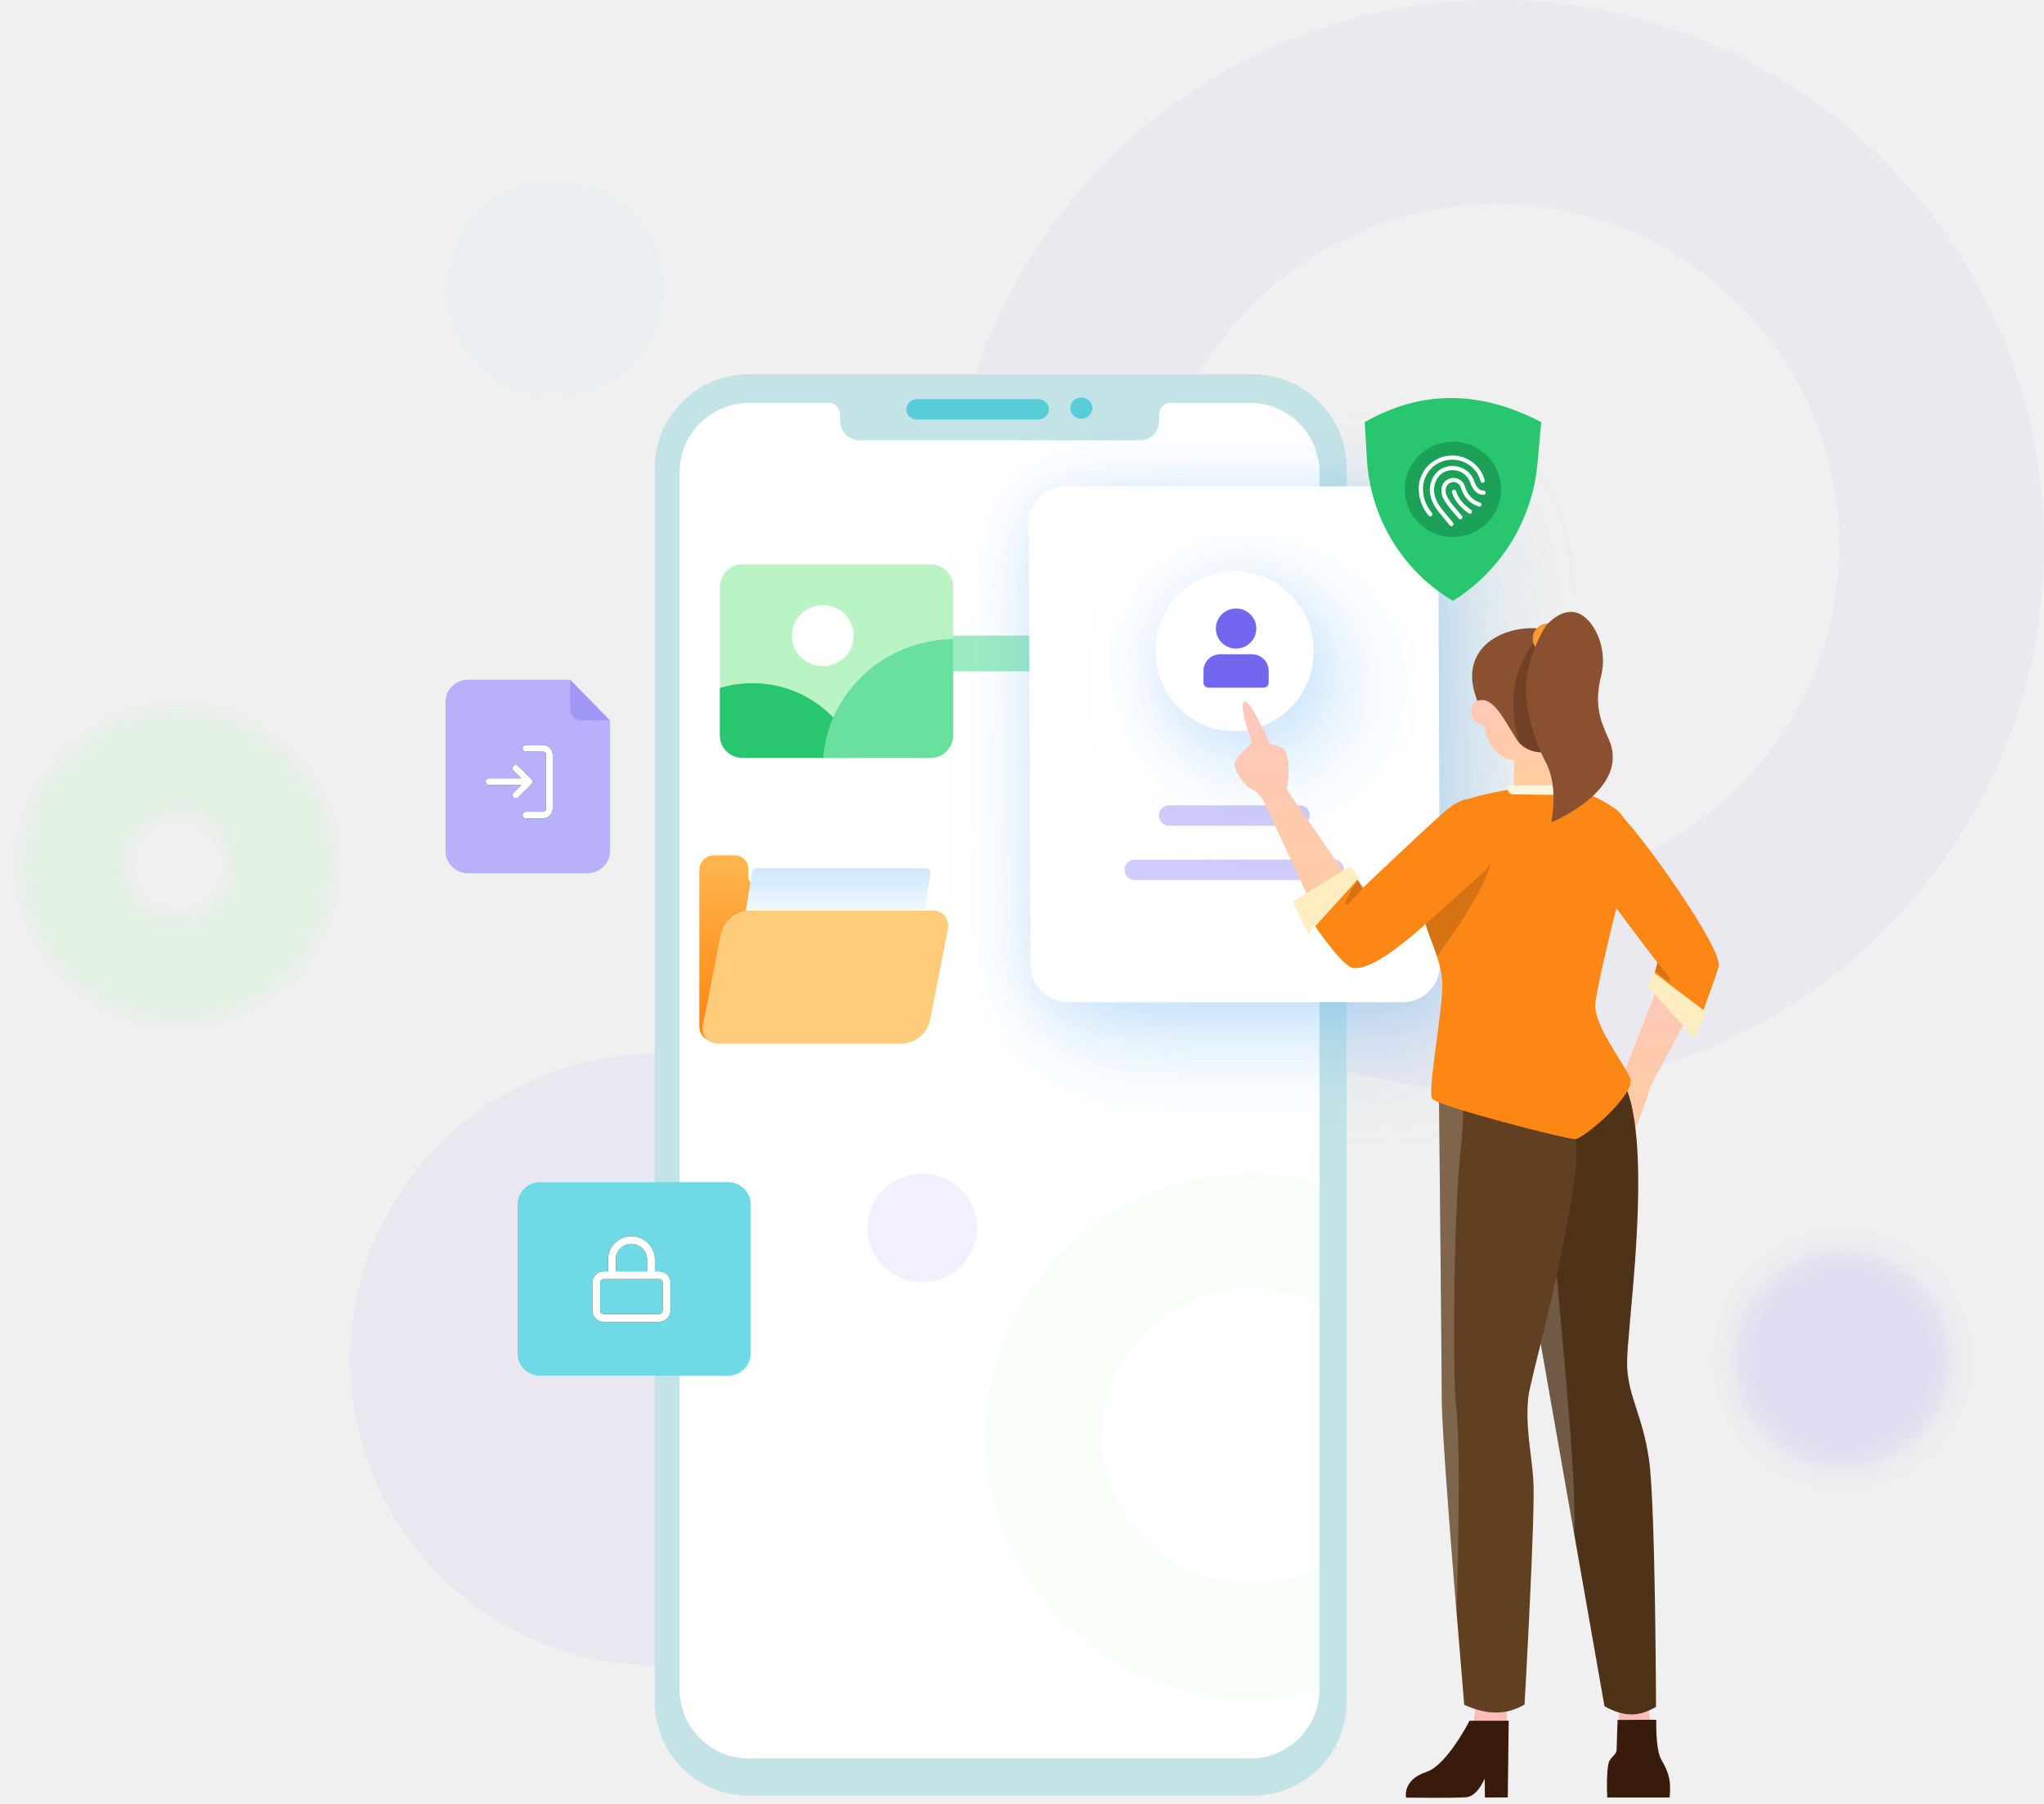
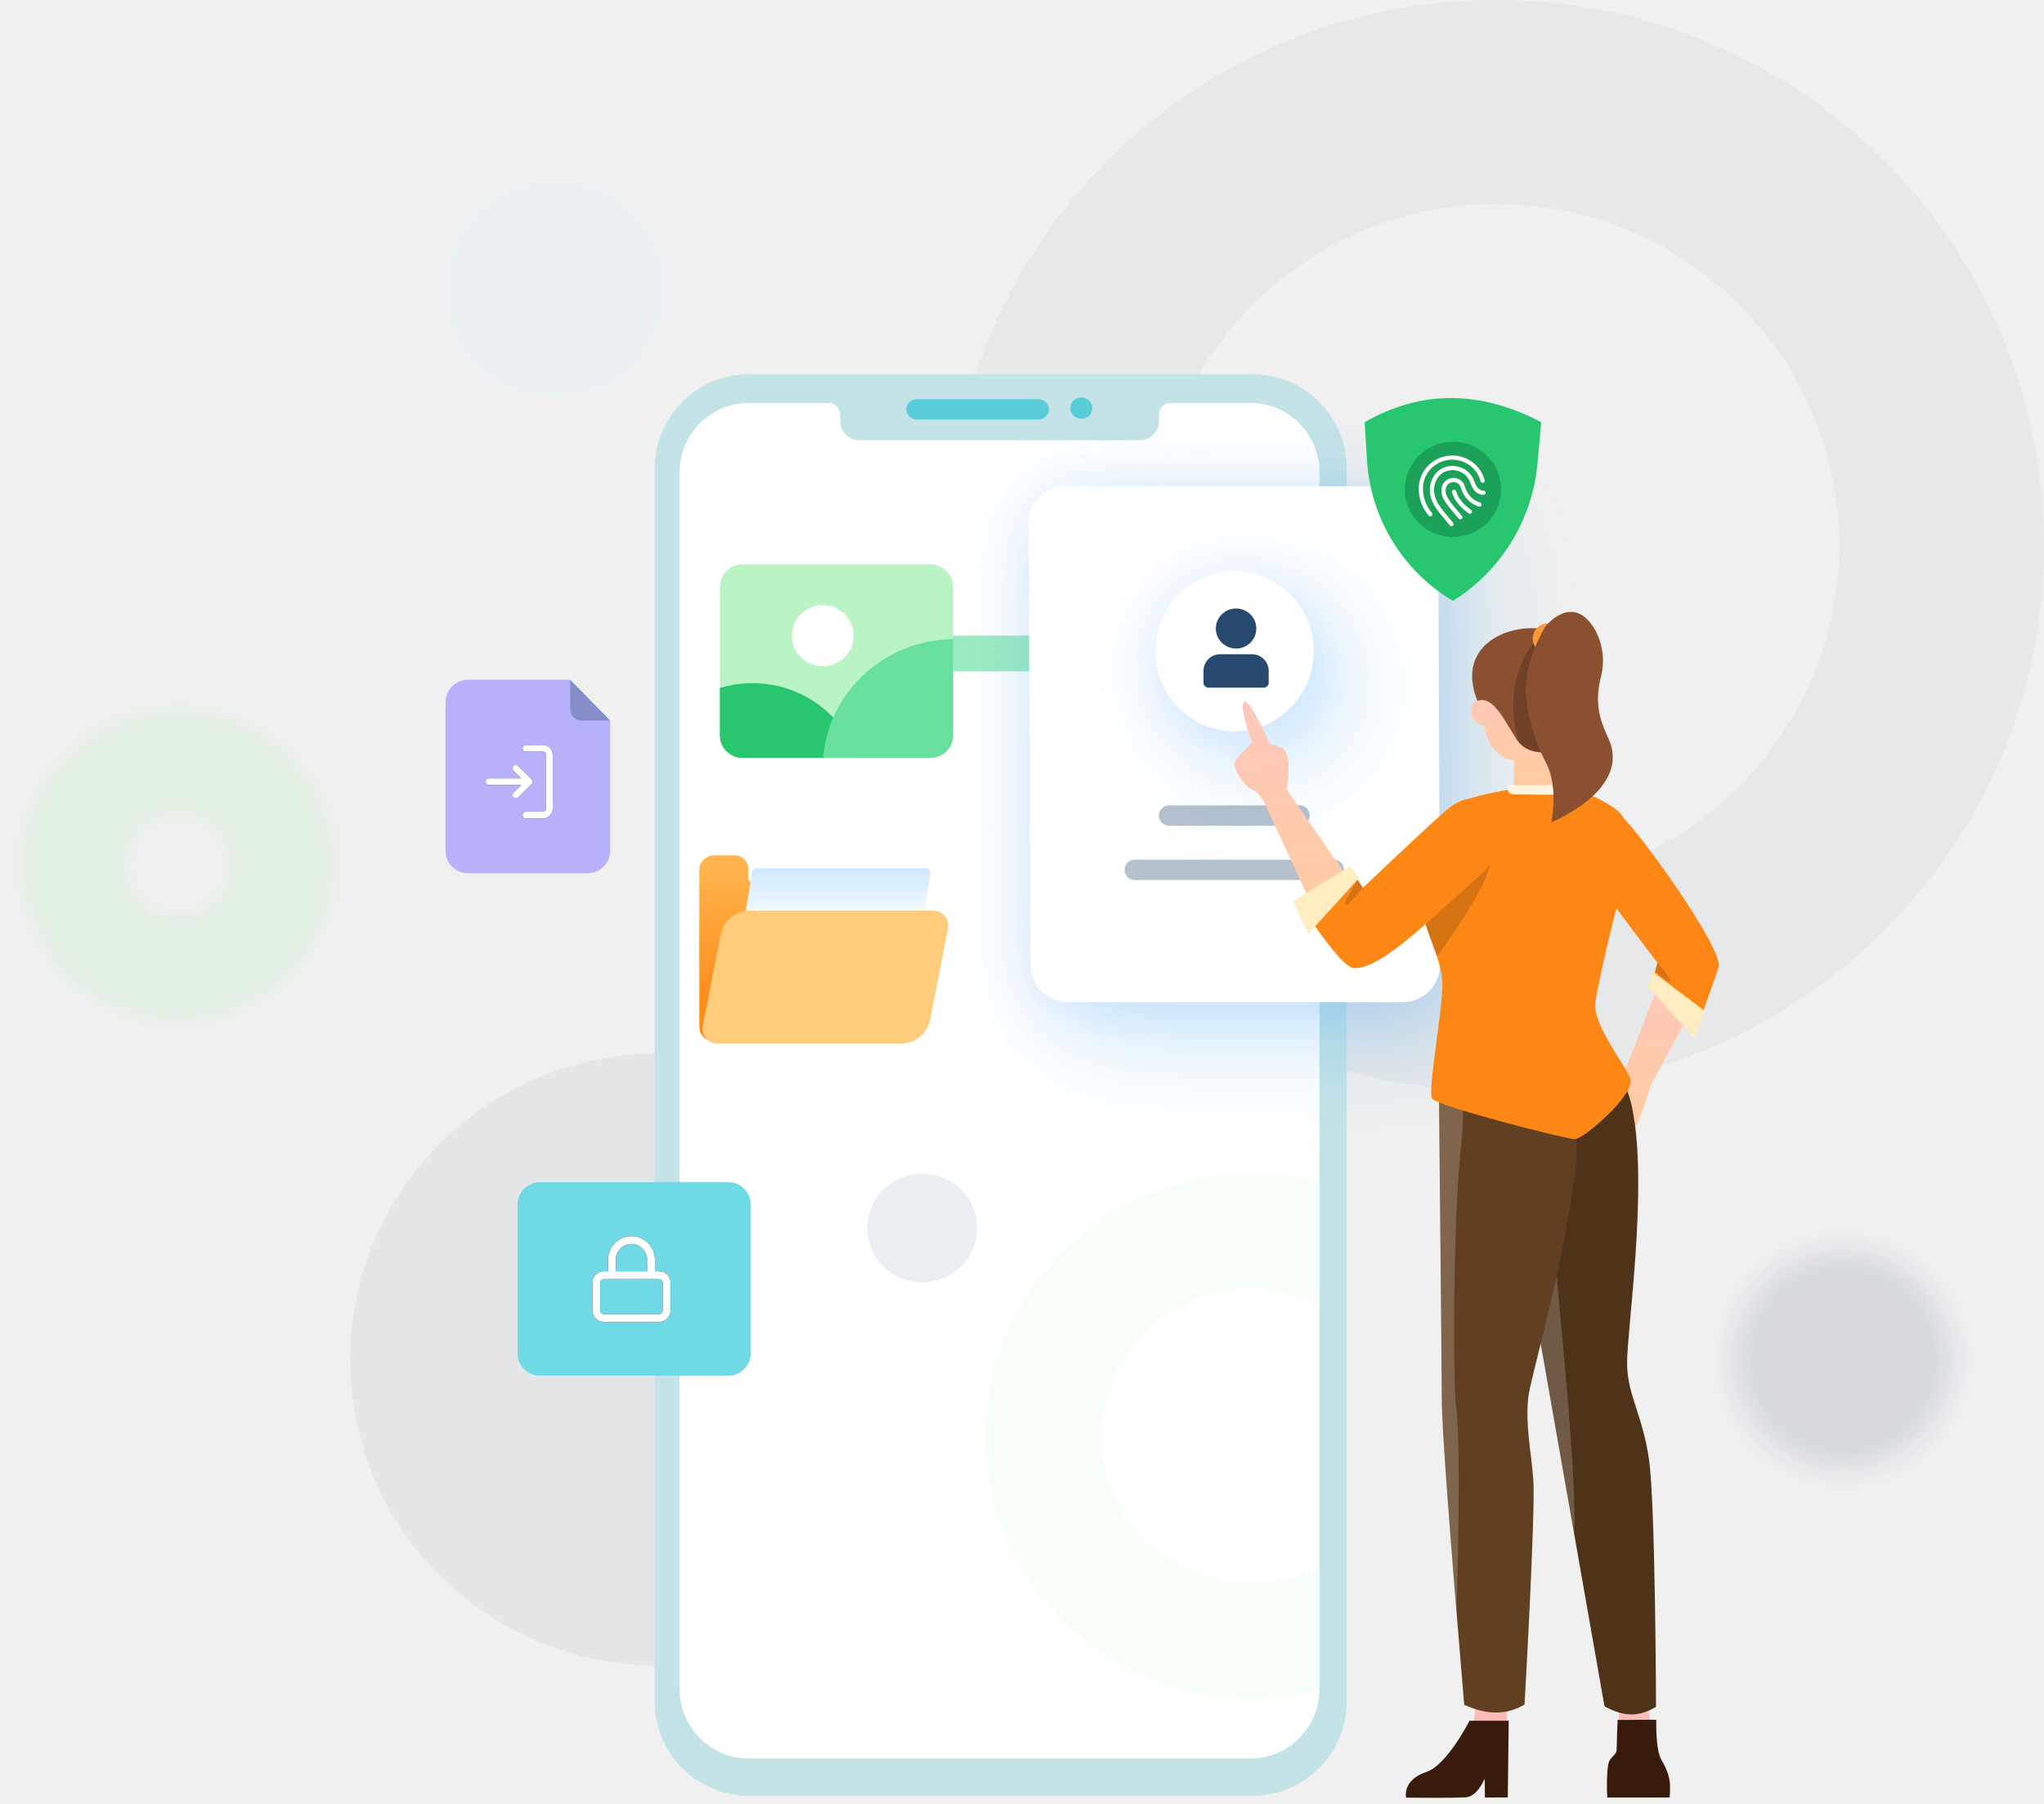
<svg xmlns="http://www.w3.org/2000/svg" xmlns:xlink="http://www.w3.org/1999/xlink" width="546px" height="482px" viewBox="0 0 546 482" version="1.1">
  <defs>
    <filter x="-7.2%" y="-7.3%" width="114.5%" height="114.5%" filterUnits="objectBoundingBox" id="filter-1">
      <feGaussianBlur stdDeviation="2" in="SourceGraphic" />
    </filter>
    <filter x="-15.4%" y="-15.5%" width="130.8%" height="131.0%" filterUnits="objectBoundingBox" id="filter-2">
      <feGaussianBlur stdDeviation="3" in="SourceGraphic" />
    </filter>
    <path d="M18.522,0 L39.813,0 C41.436,5.90080916e-16 42.764,1.29 42.811,2.912 L42.872,4.988 C42.953,7.767 45.229,9.977 48.008,9.977 L122.898,9.977 C125.677,9.977 127.953,7.767 128.034,4.988 L128.094,2.912 C128.142,1.29 129.47,7.42186714e-16 131.093,0 L152.384,0 C162.613,-1.87911363e-15 170.906,8.293 170.906,18.522 L170.906,343.682 C170.906,353.912 162.613,362.204 152.384,362.204 L18.522,362.204 C8.293,362.204 8.35816978e-15,353.912 0,343.682 L0,18.522 C-4.8054561e-15,8.293 8.293,-8.77902741e-15 18.522,0 Z" id="path-3" />
    <linearGradient x1="50%" y1="81.177%" x2="50%" y2="-34.513%" id="linearGradient-5">
      <stop stop-color="#FF8C19" offset="0%" />
      <stop stop-color="#FFC967" offset="100%" />
    </linearGradient>
    <linearGradient x1="62.11%" y1="31.381%" x2="62.11%" y2="-27.478%" id="linearGradient-6">
      <stop stop-color="#F8FDFF" offset="0%" />
      <stop stop-color="#AAD4FF" offset="100%" />
    </linearGradient>
    <path d="M19.69,3.569 L19.69,17.846 C19.69,19.362 18.527,20.522 17.005,20.522 L12.53,20.522 C11.993,20.522 11.635,20.165 11.635,19.63 C11.635,19.095 11.993,18.738 12.53,18.738 L17.005,18.738 C17.542,18.738 17.9,18.381 17.9,17.846 L17.9,3.569 C17.9,3.034 17.542,2.677 17.005,2.677 L12.53,2.677 C11.993,2.677 11.635,2.32 11.635,1.785 C11.635,1.249 11.993,0.892 12.53,0.892 L17.005,0.892 C18.527,0.892 19.69,2.052 19.69,3.569 Z M14.231,11.064 C14.32,10.886 14.32,10.618 14.231,10.35 C14.141,10.261 14.141,10.172 14.052,10.083 L10.472,6.514 C10.114,6.157 9.577,6.157 9.219,6.514 C8.861,6.871 8.861,7.406 9.219,7.763 L11.277,9.815 L2.685,9.815 C2.148,9.815 1.79,10.172 1.79,10.707 C1.79,11.243 2.148,11.6 2.685,11.6 L11.277,11.6 L9.219,13.652 C8.861,14.009 8.861,14.544 9.219,14.901 C9.398,15.079 9.666,15.169 9.845,15.169 C10.024,15.169 10.293,15.079 10.472,14.901 L14.052,11.332 C14.141,11.243 14.231,11.153 14.231,11.064 Z" id="path-7" />
    <path d="M19.839,10.41 L18.795,10.41 L18.795,7.287 C18.795,3.852 15.976,1.041 12.53,1.041 C9.084,1.041 6.265,3.852 6.265,7.287 L6.265,10.41 L5.221,10.41 C3.446,10.41 2.088,11.763 2.088,13.533 L2.088,20.82 C2.088,22.589 3.446,23.943 5.221,23.943 L19.839,23.943 C21.615,23.943 22.972,22.589 22.972,20.82 L22.972,13.533 C22.972,11.763 21.615,10.41 19.839,10.41 Z M8.353,7.287 C8.353,4.997 10.233,3.123 12.53,3.123 C14.827,3.123 16.707,4.997 16.707,7.287 L16.707,10.41 L8.353,10.41 L8.353,7.287 Z M20.884,20.82 C20.884,21.444 20.466,21.861 19.839,21.861 L5.221,21.861 C4.594,21.861 4.177,21.444 4.177,20.82 L4.177,13.533 C4.177,12.908 4.594,12.492 5.221,12.492 L19.839,12.492 C20.466,12.492 20.884,12.908 20.884,13.533 L20.884,20.82 Z" id="path-9" />
    <path d="M6,0 L56.3,0 C59.614,-1.4968968e-15 62.3,2.686 62.3,6 L62.3,45.698 C62.3,49.011 59.614,51.698 56.3,51.698 L6,51.698 C2.686,51.698 -4.82366169e-16,49.011 0,45.698 L0,6 C-1.29399067e-15,2.686 2.686,-2.79460044e-16 6,0 Z" id="path-11" />
    <path d="M10.04,1.03111251e-13 L99.431,1.03111251e-13 C104.938,1.03875937e-13 109.409,4.453 109.431,9.96 L109.901,127.821 C109.923,133.343 105.464,137.838 99.941,137.86 C99.928,137.86 99.914,137.86 99.901,137.86 L10.51,137.86 C5.003,137.86 0.532,133.407 0.51,127.9 L0.04,10.04 C0.018,4.517 4.477,0.022 10,7.94958278e-05 C10.013,2.6498662e-05 10.027,9.95609792e-14 10.04,1.03111251e-13 Z" id="path-13" />
    <filter x="-35.0%" y="-27.2%" width="184.5%" height="167.5%" filterUnits="objectBoundingBox" id="filter-14">
      <feOffset dx="8" dy="9" in="SourceAlpha" result="shadowOffsetOuter1" />
      <feGaussianBlur stdDeviation="14" in="shadowOffsetOuter1" result="shadowBlurOuter1" />
      <feColorMatrix values="0 0 0 0 0.076   0 0 0 0 0.583   0 0 0 0 0.879  0 0 0 0.229 0" type="matrix" in="shadowBlurOuter1" result="shadowMatrixOuter1" />
      <feOffset dx="0" dy="2" in="SourceAlpha" result="shadowOffsetOuter2" />
      <feGaussianBlur stdDeviation="7.5" in="shadowOffsetOuter2" result="shadowBlurOuter2" />
      <feColorMatrix values="0 0 0 0 0.504   0 0 0 0 0.7   0 0 0 0 1  0 0 0 0.234 0" type="matrix" in="shadowBlurOuter2" result="shadowMatrixOuter2" />
      <feMerge>
        <feMergeNode in="shadowMatrixOuter1" />
        <feMergeNode in="shadowMatrixOuter2" />
      </feMerge>
    </filter>
    <ellipse id="path-15" cx="21.141" cy="21.394" rx="21.141" ry="21.394" />
    <filter x="-91.1%" y="-87.6%" width="320.0%" height="317.4%" filterUnits="objectBoundingBox" id="filter-16">
      <feOffset dx="8" dy="9" in="SourceAlpha" result="shadowOffsetOuter1" />
      <feGaussianBlur stdDeviation="14" in="shadowOffsetOuter1" result="shadowBlurOuter1" />
      <feColorMatrix values="0 0 0 0 0.076   0 0 0 0 0.583   0 0 0 0 0.879  0 0 0 0.229 0" type="matrix" in="shadowBlurOuter1" result="shadowMatrixOuter1" />
      <feOffset dx="0" dy="2" in="SourceAlpha" result="shadowOffsetOuter2" />
      <feGaussianBlur stdDeviation="7.5" in="shadowOffsetOuter2" result="shadowBlurOuter2" />
      <feColorMatrix values="0 0 0 0 0.504   0 0 0 0 0.7   0 0 0 0 1  0 0 0 0.234 0" type="matrix" in="shadowBlurOuter2" result="shadowMatrixOuter2" />
      <feMerge>
        <feMergeNode in="shadowMatrixOuter1" />
        <feMergeNode in="shadowMatrixOuter2" />
      </feMerge>
    </filter>
    <linearGradient x1="47.237%" y1="-28.186%" x2="50%" y2="91.05%" id="linearGradient-17">
      <stop stop-color="#FDC6C6" offset="0%" />
      <stop stop-color="#FFCCA1" offset="100%" />
    </linearGradient>
    <linearGradient x1="45.73%" y1="-28.186%" x2="50%" y2="91.05%" id="linearGradient-18">
      <stop stop-color="#FDC6C6" offset="0%" />
      <stop stop-color="#FAB2B2" offset="100%" />
    </linearGradient>
    <linearGradient x1="44.539%" y1="-28.186%" x2="50%" y2="91.05%" id="linearGradient-19">
      <stop stop-color="#FDC6C6" offset="0%" />
      <stop stop-color="#FAB2B2" offset="100%" />
    </linearGradient>
    <linearGradient x1="44.055%" y1="-28.186%" x2="50%" y2="91.05%" id="linearGradient-20">
      <stop stop-color="#FDC6C6" offset="0%" />
      <stop stop-color="#FFCCA1" offset="100%" />
    </linearGradient>
    <linearGradient x1="47.831%" y1="-28.186%" x2="50%" y2="91.05%" id="linearGradient-21">
      <stop stop-color="#FDC6C6" offset="0%" />
      <stop stop-color="#FFCCA1" offset="100%" />
    </linearGradient>
  </defs>
  <g id="📝-Pages-New" stroke="none" stroke-width="1" fill="none" fill-rule="evenodd">
    <g id="Not-Authorized" transform="translate(-444, -309)">
      <g id="Illustration" transform="translate(450, 309)">
        <g id="Shape">
-           <path d="M393.598,0 C474.454,0 540,65.259 540,145.76 C540,226.261 474.454,291.52 393.598,291.52 C312.742,291.52 247.196,226.261 247.196,145.76 C247.196,65.259 312.742,0 393.598,0 Z M393.598,54.49 C342.969,54.49 301.926,95.353 301.926,145.76 C301.926,196.167 342.969,237.031 393.598,237.031 C444.227,237.031 485.27,196.167 485.27,145.76 C485.27,95.353 444.227,54.49 393.598,54.49 Z" id="Oval" fill="#7367F0" fill-rule="nonzero" opacity="0.053" />
+           <path d="M393.598,0 C474.454,0 540,65.259 540,145.76 C540,226.261 474.454,291.52 393.598,291.52 C312.742,291.52 247.196,226.261 247.196,145.76 C247.196,65.259 312.742,0 393.598,0 Z M393.598,54.49 C342.969,54.49 301.926,95.353 301.926,145.76 C301.926,196.167 342.969,237.031 393.598,237.031 C444.227,237.031 485.27,196.167 485.27,145.76 C485.27,95.353 444.227,54.49 393.598,54.49 Z" id="Oval" fill="#27496d" fill-rule="nonzero" opacity="0.053" />
          <path d="M41.503,189.806 C64.425,189.806 83.007,208.306 83.007,231.128 C83.007,253.949 64.425,272.449 41.503,272.449 C18.582,272.449 0,253.949 0,231.128 C0,208.306 18.582,189.806 41.503,189.806 Z M41.503,217.051 C33.695,217.051 27.365,223.353 27.365,231.128 C27.365,238.902 33.695,245.204 41.503,245.204 C49.312,245.204 55.642,238.902 55.642,231.128 C55.642,223.353 49.312,217.051 41.503,217.051 Z" id="Oval" fill="#8BF78F" fill-rule="nonzero" opacity="0.141" filter="url(#filter-1)" />
-           <ellipse id="Oval" fill-opacity="0.061" fill="#7367F0" cx="169.662" cy="363.265" rx="82.095" ry="81.735" />
+           <ellipse id="Oval" fill-opacity="0.061" fill="#27496d" cx="169.662" cy="363.265" rx="82.095" ry="81.735" />
          <ellipse id="Oval" fill="#CEF5FF" opacity="0.141" cx="142.297" cy="77.194" rx="29.189" ry="29.061" />
-           <ellipse id="Oval" fill-opacity="0.136" fill="#7367F0" filter="url(#filter-2)" cx="486.182" cy="363.265" rx="29.189" ry="29.061" />
+           <ellipse id="Oval" fill-opacity="0.136" fill="#27496d" filter="url(#filter-2)" cx="486.182" cy="363.265" rx="29.189" ry="29.061" />
        </g>
        <g id="File-Organizer" transform="translate(113, 100)">
          <g id="Phone3" transform="translate(55.88661, 0)">
            <path d="M25.137,0 L159.708,0 C173.591,-2.55022564e-15 184.845,11.254 184.845,25.137 L184.845,354.641 C184.845,368.523 173.591,379.778 159.708,379.778 L25.137,379.778 C11.254,379.778 2.9341734e-15,368.523 -2.60392312e-14,354.641 L-2.60392312e-14,25.137 C-3.4844809e-14,11.254 11.254,2.55022564e-15 25.137,0 Z" id="Rectangle" fill="#C4E3E7" />
            <g id="Group-48" transform="translate(6.66654, 7.653065)">
              <mask id="mask-4" fill="white">
                <use xlink:href="#path-3" />
              </mask>
              <use id="Rectangle" fill="#FFFFFF" xlink:href="#path-3" />
-               <ellipse id="Oval" fill="#7367F0" opacity="0.099" mask="url(#mask-4)" cx="64.795" cy="220.451" rx="14.659" ry="14.512" />
+               <ellipse id="Oval" fill="#27496d" opacity="0.099" mask="url(#mask-4)" cx="64.795" cy="220.451" rx="14.659" ry="14.512" />
              <path d="M152.519,205.94 C191.606,205.94 223.293,237.309 223.293,276.004 C223.293,314.699 191.606,346.068 152.519,346.068 C113.431,346.068 81.744,314.699 81.744,276.004 C81.744,237.309 113.431,205.94 152.519,205.94 Z M152.519,236.55 C130.508,236.55 112.665,254.214 112.665,276.004 C112.665,297.793 130.508,315.457 152.519,315.457 C174.529,315.457 192.372,297.793 192.372,276.004 C192.372,254.214 174.529,236.55 152.519,236.55 Z" id="Oval" fill="#C8F5D0" opacity="0.141" mask="url(#mask-4)" />
              <path d="M25.58,62.184 L146.612,62.184 C149.242,62.184 151.373,64.316 151.373,66.946 C151.373,69.575 149.242,71.707 146.612,71.707 L25.58,71.707 C22.951,71.707 20.819,69.575 20.819,66.946 C20.819,64.316 22.951,62.184 25.58,62.184 Z" id="Rectangle" fill-opacity="0.642" fill="#68DE9E" mask="url(#mask-4)" />
            </g>
            <path d="M102.442,6.649 C104.023,6.649 105.305,7.867 105.305,9.37 C105.305,10.839 104.079,12.036 102.547,12.089 L102.442,12.091 L70.068,12.091 C68.487,12.091 67.205,10.872 67.205,9.37 C67.205,7.9 68.43,6.703 69.963,6.651 L70.068,6.649 L102.442,6.649 Z" id="Path" fill="#56CDD9" fill-rule="nonzero" />
            <path d="M114.044,6.195 C115.625,6.195 116.907,7.464 116.907,9.03 C116.907,10.56 115.682,11.807 114.149,11.862 L114.044,11.864 L113.894,11.864 C112.313,11.864 111.031,10.595 111.031,9.03 C111.031,7.499 112.256,6.252 113.789,6.197 L113.894,6.195 L114.044,6.195 Z" id="Path" fill="#56CDD9" fill-rule="nonzero" />
          </g>
          <g id="Group-37" transform="translate(67.79688, 127.8836)">
            <path d="M4,0.64 L9.445,0.64 C11.462,0.64 13.097,2.275 13.097,4.292 L13.097,6.725 C13.097,7.398 13.643,7.944 14.316,7.944 L55.484,7.944 C57.693,7.944 59.484,9.735 59.484,11.944 L59.484,46.403 C59.484,48.613 57.693,50.403 55.484,50.403 L4,50.403 C1.791,50.403 6.42046992e-16,48.613 0,46.403 L0,4.64 C-2.705415e-16,2.431 1.791,0.64 4,0.64 Z" id="Rectangle" fill="url(#linearGradient-5)" />
            <path d="M15.3,4.096 L60.53,4.096 C61.203,4.096 61.749,4.642 61.749,5.315 C61.749,5.38 61.744,5.445 61.734,5.509 L54.944,47.65 C54.848,48.241 54.338,48.676 53.74,48.676 L8.51,48.676 C7.837,48.676 7.291,48.13 7.291,47.456 C7.291,47.391 7.296,47.326 7.307,47.262 L14.097,5.121 C14.192,4.53 14.702,4.096 15.3,4.096 Z" id="Rectangle" fill="url(#linearGradient-6)" />
            <path d="M66.445,20.188 L61.669,44.507 C60.932,48.259 57.642,50.965 53.819,50.965 L4.862,50.965 C2.653,50.965 0.862,49.174 0.862,46.965 C0.862,46.706 0.887,46.448 0.937,46.194 L5.713,21.875 C6.45,18.123 9.739,15.417 13.563,15.417 L62.52,15.417 C64.729,15.417 66.52,17.208 66.52,19.417 C66.52,19.676 66.495,19.934 66.445,20.188 Z" id="Rectangle" fill="#FFCC7B" />
          </g>
          <g id="Group-28" transform="translate(0, 81.62785)">
            <path d="M6,0 L33.316,0 L33.316,0 L43.976,10.884 L43.976,45.698 C43.976,49.011 41.29,51.698 37.976,51.698 L6,51.698 C2.686,51.698 4.05812251e-16,49.011 0,45.698 L0,6 C-4.05812251e-16,2.686 2.686,6.08718376e-16 6,0 Z" id="Rectangle" fill="#B7B1FB" />
            <g id="Icon" transform="translate(8.950131, 16.52257)">
              <mask id="mask-8" fill="white">
                <use xlink:href="#path-7" />
              </mask>
              <use id="Mask" fill="#000000" fill-rule="nonzero" xlink:href="#path-7" />
              <g id="Group" mask="url(#mask-8)" fill="#FFFFFF">
                <g id="Icon-Color">
                  <rect id="🎨-Icon-Color" x="0" y="0" width="21.48" height="21.415" />
                </g>
              </g>
            </g>
-             <path d="M43.976,10.884 L36.316,10.884 C34.659,10.884 33.316,9.541 33.316,7.884 L33.316,0 L33.316,0 L43.976,10.884 Z" id="Path" fill="#7367F0" fill-rule="nonzero" opacity="0.34" />
+             <path d="M43.976,10.884 L36.316,10.884 C34.659,10.884 33.316,9.541 33.316,7.884 L33.316,0 L33.316,0 L43.976,10.884 Z" id="Path" fill="#27496d" fill-rule="nonzero" opacity="0.34" />
          </g>
          <g id="Group" transform="translate(19.23965, 215.8603)">
            <path d="M6,0 L56.3,0 C59.614,-4.44006117e-15 62.3,2.686 62.3,6 L62.3,45.698 C62.3,49.011 59.614,51.698 56.3,51.698 L6,51.698 C2.686,51.698 1.29399067e-15,49.011 0,45.698 L0,6 C4.82366169e-16,2.686 2.686,-2.79460044e-16 6,0 Z" id="Rectangle" fill="#6FD9E6" />
            <g transform="translate(17.90026, 13.38415)" id="Icon">
              <mask id="mask-10" fill="white">
                <use xlink:href="#path-9" />
              </mask>
              <use id="Mask" fill="#000000" fill-rule="nonzero" xlink:href="#path-9" />
              <g id="Group" mask="url(#mask-10)" fill="#FFFFFF">
                <g id="Icon-Color">
                  <rect id="🎨-Icon-Color" x="0" y="0" width="25.06" height="24.984" />
                </g>
              </g>
            </g>
          </g>
          <g id="Group-34" transform="translate(73.29392, 50.79066)">
            <mask id="mask-12" fill="white">
              <use xlink:href="#path-11" />
            </mask>
            <use id="Rectangle" fill="#BAF3C4" fill-rule="nonzero" xlink:href="#path-11" />
            <ellipse id="Oval" fill="#FFFFFF" mask="url(#mask-12)" cx="27.485" cy="19.046" rx="8.246" ry="8.163" />
            <ellipse id="Oval" fill="#28C76F" mask="url(#mask-12)" cx="8.704" cy="61.221" rx="29.776" ry="29.477" />
            <ellipse id="Oval" fill="#69E09E" mask="url(#mask-12)" cx="62.758" cy="54.419" rx="35.273" ry="34.465" />
          </g>
          <g id="Group-23" transform="translate(155.7496, 29.93021)">
            <g id="Rectangle">
              <use fill="black" fill-opacity="1" filter="url(#filter-14)" xlink:href="#path-13" />
              <use fill="#FFFFFF" fill-rule="evenodd" xlink:href="#path-13" />
            </g>
-             <path d="M37.536,85.256 L72.405,85.256 C73.908,85.256 75.126,86.474 75.126,87.977 C75.126,89.479 73.908,90.698 72.405,90.698 L37.536,90.698 C36.033,90.698 34.815,89.479 34.815,87.977 C34.815,86.474 36.033,85.256 37.536,85.256 Z" id="Rectangle" fill="#7367F0" fill-rule="nonzero" opacity="0.34" />
-             <path d="M28.374,99.767 L81.567,99.767 C83.07,99.767 84.288,100.986 84.288,102.488 C84.288,103.991 83.07,105.209 81.567,105.209 L28.374,105.209 C26.871,105.209 25.653,103.991 25.653,102.488 C25.653,100.986 26.871,99.767 28.374,99.767 Z" id="Rectangle" fill="#7367F0" fill-rule="nonzero" opacity="0.34" />
+             <path d="M37.536,85.256 L72.405,85.256 C73.908,85.256 75.126,86.474 75.126,87.977 C75.126,89.479 73.908,90.698 72.405,90.698 L37.536,90.698 C36.033,90.698 34.815,89.479 34.815,87.977 C34.815,86.474 36.033,85.256 37.536,85.256 Z" id="Rectangle" fill="#27496d" fill-rule="nonzero" opacity="0.34" />
+             <path d="M28.374,99.767 L81.567,99.767 C83.07,99.767 84.288,100.986 84.288,102.488 C84.288,103.991 83.07,105.209 81.567,105.209 L28.374,105.209 C26.871,105.209 25.653,103.991 25.653,102.488 C25.653,100.986 26.871,99.767 28.374,99.767 Z" id="Rectangle" fill="#27496d" fill-rule="nonzero" opacity="0.34" />
            <g id="Icon8" transform="translate(33.89844, 22.6744)">
              <g id="Oval">
                <use fill="black" fill-opacity="1" filter="url(#filter-16)" xlink:href="#path-15" />
                <use fill="#FFFFFF" fill-rule="evenodd" xlink:href="#path-15" />
              </g>
-               <g id="Group-70" transform="translate(12.82644, 9.976738)" fill="#7367F0">
+               <g id="Group-70" transform="translate(12.82644, 9.976738)" fill="#27496d">
                <path d="M12.964,12.223 C15.428,12.223 17.426,14.221 17.426,16.684 L17.426,19.834 C17.426,20.559 16.838,21.146 16.114,21.146 L1.312,21.146 C0.587,21.146 4.0466296e-12,20.559 4.04654088e-12,19.834 L4.04654088e-12,16.684 C4.04623913e-12,14.221 1.997,12.223 4.461,12.223 L12.964,12.223 Z M8.713,9.70779013e-13 C11.7,9.70779013e-13 14.121,2.397 14.121,5.354 C14.121,8.31 11.7,10.707 8.713,10.707 C5.726,10.707 3.305,8.31 3.305,5.354 C3.305,2.397 5.726,9.70779013e-13 8.713,9.70779013e-13 Z" id="Combined-Shape" />
              </g>
            </g>
          </g>
          <g id="Wom3.5" transform="translate(210.72, 63.48833)">
            <g id="RArm" transform="translate(91.27213, 52.02436)">
              <path d="M13.589,69.931 C13.589,69.931 3.859,80.464 4.535,81.413 C5.212,82.368 10.254,79.818 10.254,79.818 C10.254,79.818 4.347,90.666 5.712,91.408 C7.075,92.15 13.762,90.174 15.729,87.9 C17.696,85.627 20.351,74.517 20.351,74.517 L34.469,44.885 L22.989,41.583 L13.589,69.931 Z" id="Path" fill="url(#linearGradient-17)" transform="translate(19.48525, 66.57517) rotate(2.866471) translate(-19.48525, -66.57517) " />
              <path d="M2.966,16.229 C7.269,22.847 21.752,41.708 21.752,41.708 C21.752,41.708 21.4,42.962 20.697,45.471 L34.006,54.504 C36.527,47.61 37.897,43.678 38.116,42.708 C39.198,37.909 17.331,7.285 12.435,2.86 C4.726,-4.108 -3.609,6.115 2.966,16.229 Z" id="Path" fill="#FD8715" />
              <path d="M25.214,46.715 C25.379,46.395 24.232,44.704 21.773,41.64 L21.148,43.875 C23.693,46.088 25.048,47.034 25.214,46.715 Z" id="Path" fill-opacity="0.16" fill="#000000" />
              <polygon id="Path-70" fill="#FFEDC2" points="20.614 44.208 34.754 54.898 31.603 61.811 19.24 48.198" />
            </g>
            <g id="RLeg" transform="translate(67.4886, 111.1149)">
              <polygon id="Path" fill="url(#linearGradient-18)" points="35.472 179.674 34.686 192.922 44.754 193.181 42.862 179.674" />
              <path d="M35.718,184.893 C35.718,184.893 36,192.871 34.331,195.656 C32.652,198.442 32.143,200.601 32.069,202.267 C31.989,204.052 32.16,205.67 32.16,205.67 L48.824,205.67 C48.824,205.67 49.241,197.277 48.137,195.694 C47.034,194.111 46.31,194.084 46.31,192.685 C46.301,191.287 46.062,184.946 46.062,184.946 L35.718,184.893 Z" id="Path" fill="#391B0B" transform="translate(40.47459, 195.2817) scale(-1, 1) translate(-40.47459, -195.2817) " />
              <path d="M0,2.811 L26.118,-1.03111251e-13 L26.502,0.353 C28.363,2.109 36.453,10.263 38.777,21.409 C43.166,42.451 37.293,81.314 37.422,89.836 C37.546,98.358 41.614,103.5 43.305,115.549 C44.995,127.599 45.155,181.449 45.155,181.449 C40.673,184.078 36.729,184.266 31.385,181.291 L0,2.811 Z" id="Path" fill="#4E3319" />
              <path d="M23.33,135.481 L6.9980434e-14,2.811 L14.522,1.248 C15.169,47.337 24.199,109.638 23.33,135.481 Z" id="Path" fill-opacity="0.192" fill="#FFFFFF" />
            </g>
            <g id="LLeg" transform="translate(45.20709, 114.7656)">
              <path d="M27.631,174.631 L19.046,174.768 C19.422,180.65 18.51,184.587 16.309,186.579 L16.128,186.736 C12.143,190.043 27.519,188.849 27.519,188.849 L27.631,174.631 Z" id="Path" fill="url(#linearGradient-19)" />
              <path d="M0.602,181.508 L0.849,202.012 L6.962,202.017 L7.015,196.964 C7.015,196.964 8.944,201.675 11.891,201.947 C14.847,202.219 28.018,202.052 28.018,202.052 C28.018,202.052 29.113,197.322 22.556,195.174 C17.103,193.389 11.073,181.508 11.073,181.508 L0.602,181.508 Z" id="Path" fill="#391B0B" transform="translate(14.34422, 191.8053) scale(-1, 1) translate(-14.34422, -191.8053) " />
              <path d="M9.326,0.984 L38.654,0 L38.873,0.402 C40.296,3.074 48.094,18.718 45.686,36.501 C42.306,61.461 33.715,90.723 33.294,95.193 C32.544,103.163 34.044,108.933 34.659,117.165 C35.274,125.397 32.314,177.168 32.314,177.168 C27.962,179.76 22.783,180.268 16.199,177.246 C12.237,130.366 10.241,103.216 10.212,95.796 C10.168,84.668 9.326,0.984 9.326,0.984 Z" id="Path" fill="#604021" />
              <path d="M15.361,27.982 L15.166,29.831 C13.212,49.332 13.226,90.745 13.983,97.132 L14.087,97.955 C14.927,105.162 14.954,123.459 14.169,152.847 L13.147,140.166 C11.211,115.764 10.232,100.975 10.212,95.796 L10.176,90.437 C10.008,68.768 9.326,0.984 9.326,0.984 L15.511,0.777 C16.172,11.477 16.122,20.545 15.361,27.982 Z" id="Path" fill-opacity="0.192" fill="#FFFFFF" />
            </g>
            <g id="Head" transform="translate(63.09571, 3.054825)">
              <path d="M2.621,20.265 C-0.988,20.656 -0.732,26.936 3.661,27.264 C4.558,33.319 7.761,36.203 11.664,36.537 L11.448,45.695 L28.716,45.685 C28.716,45.685 23.853,39.215 24.095,30.359 C24.338,21.502 23.933,13.182 23.933,13.182 L1.567,13.579 L2.621,20.265 Z" id="Path" fill="url(#linearGradient-20)" />
              <path d="M29.105,20.735 C24.902,19.09 21.797,26.174 18.581,31.098 C15.365,36.022 7.033,35.186 5.885,31.098 C1.538,22.146 -2.209,9.976 2.864,8.977 C3.578,-3.962 37.786,-0.907 29.105,20.735 Z" id="Path" fill="#8B5030" transform="translate(15.47015, 17.88746) scale(-1, 1) translate(-15.47015, -17.88746) " />
              <path d="M25.564,4.08 C27.029,5.312 27.964,6.948 28.076,8.977 C33.149,9.976 29.403,22.146 25.055,31.098 C23.987,34.899 16.707,35.889 13.106,32.049 C9.822,22.309 11.225,11.419 17.865,4.081 L17.865,4.081 Z" id="Combined-Shape" fill-opacity="0.199" fill="#000000" />
              <ellipse id="Oval" fill="#FB9934" cx="20.734" cy="4.081" rx="4.123" ry="4.081" />
            </g>
            <g id="Body" transform="translate(50.52598, 45.84286)">
              <path d="M44.73,4.681 C48.583,10.283 55.003,29.298 55.367,33.575 C55.778,38.51 50.434,46.37 50.346,53.513 C50.268,60.657 54.332,82.167 53.111,84.177 C51.899,86.186 17.166,95.082 14.9,95.035 C12.643,94.986 -1.603,82.878 0.184,78.694 C1.982,74.51 10.324,64.112 9.474,58.41 C8.634,52.71 3.755,31.668 1.333,24.507 C-1.08,17.345 -0.276,9.826 4.228,6.744 C6.456,5.22 12.402,0.888 22.991,0.907 C33.58,0.927 44.431,4.246 44.73,4.681 Z" id="Path" fill="#FD8715" transform="translate(27.69486, 47.97133) scale(-1, 1) translate(-27.69486, -47.97133) " />
              <path d="M22.616,0.498 C22.319,2.104 22.82,2.907 24.121,2.907 C26.072,2.907 39.156,3.334 40.928,2.572 C42.11,2.064 42.523,1.373 42.169,0.498 L22.616,0.498 Z" id="Path-68" fill="#FFF6E1" />
              <path d="M5.068,16.798 L5.187,16.738 C12.321,13.213 16.607,13.057 18.044,16.271 C19.9,20.426 15.085,30.411 3.597,46.224 C2.019,41.428 -0.25,36.855 0.022,33.575 C0.233,31.1 2.472,23.689 5.068,16.798 Z" id="Path" fill-opacity="0.16" fill="#000000" />
            </g>
            <g id="LArm" transform="translate(0, 23.91528)">
              <path d="M8.001,27.046 C8.001,27.046 6.716,24.284 4.695,23.537 C2.676,22.789 -0.414,17.839 0.064,16.402 C0.541,14.965 4.72,10.978 4.72,10.978 C4.72,10.978 1.026,1.163 2.662,0.055 C4.108,-0.924 9.579,11.439 9.579,11.439 C9.579,11.439 12.795,11.919 13.537,13.183 C15.408,16.37 13.994,23.537 13.994,23.537 L32.982,51.005 L24.27,62.064 L8.001,27.046 Z" id="Path" fill="url(#linearGradient-21)" />
              <path d="M56.473,29.176 C50.051,34.824 34.344,49.807 34.344,49.807 C34.344,49.807 33.566,48.627 32.01,46.267 L20.263,58.175 C26.171,66.85 30.086,71.217 32.01,71.278 C39.528,71.514 53,57.462 65.664,46.489 C77.02,36.65 68.444,18.648 56.473,29.176 Z" id="Path" fill="#FD8715" />
              <path d="M34.391,49.825 C31.453,53.188 29.863,54.686 29.621,54.32 C29.378,53.953 30.486,51.725 32.944,47.637 L34.391,49.825 Z" id="Path" fill-opacity="0.16" fill="#000000" />
              <polygon id="Path-69" fill="#FFEDC2" points="33.416 47.069 19.792 62.064 15.595 53.507 30.824 44.046" />
            </g>
            <path d="M95.828,3.888 C95.828,3.888 91.97,-1.087 87.515,0.218 C83.06,1.523 79.031,9.524 80.944,17.044 C82.848,24.565 81.278,28.855 78.968,33.924 C72.764,47.559 94.244,56.216 94.244,56.216 C93.127,49.48 93.655,44.079 95.828,40.012 C99.185,33.729 101.092,25.671 101.092,20.741 C101.092,12.167 95.828,3.888 95.828,3.888 Z" id="Path" fill="#8B5030" transform="translate(89.46754, 28.10802) scale(-1, 1) translate(-89.46754, -28.10802) " />
          </g>
          <g id="Group-39" transform="translate(245.5346, 6.348833)">
            <path d="M0,6.445 C15.521,-2.409 31.255,-1.884 47.165,6.445 L46.161,17.509 C44.792,32.598 36.436,46.176 23.582,54.198 L23.582,54.198 L23.582,54.198 C10.171,46.232 1.573,32.144 0.62,16.575 L0,6.445 L0,6.445 Z" id="Rectangle" fill="#28C76F" />
            <ellipse id="Oval" fill="#1CA258" cx="23.582" cy="24.407" rx="12.863" ry="12.734" />
            <g id="Group-40" transform="translate(13.93501, 14.85627)" fill="#FFFFFF">
              <path d="M9.464,0.504 C13.555,0.504 17.096,3.234 18.124,7.083 C18.203,7.381 18.024,7.686 17.723,7.764 C17.423,7.843 17.115,7.666 17.035,7.368 C16.138,4.005 13.041,1.618 9.464,1.618 C5.139,1.618 1.635,5.076 1.635,9.34 C1.635,11.747 2.432,13.91 4.036,15.851 C4.233,16.089 4.198,16.44 3.957,16.635 C3.717,16.83 3.362,16.795 3.165,16.557 C1.398,14.419 0.509,12.007 0.509,9.34 C0.509,4.46 4.519,0.504 9.464,0.504 Z" id="Path" />
              <path d="M9.941,2.895 C13.305,2.905 16.045,5.51 16.155,8.798 L16.159,8.985 C16.165,10.823 16.685,11.833 17.683,12.163 C17.978,12.26 18.139,12.576 18.043,12.868 C17.947,13.16 17.629,13.318 17.334,13.221 C15.847,12.729 15.093,11.347 15.038,9.206 L15.035,8.981 C15.026,6.227 12.756,4.019 9.944,4.01 C7.413,4.002 5.261,6.315 4.965,8.905 C4.907,9.409 4.894,9.875 4.923,10.338 L4.954,10.741 C5.079,12.02 5.45,13.076 7.201,17.626 C7.312,17.915 7.167,18.236 6.877,18.344 C6.587,18.453 6.262,18.307 6.151,18.018 L5.216,15.568 C4.1,12.604 3.895,11.798 3.807,10.493 L3.801,10.401 C3.767,9.871 3.783,9.34 3.848,8.773 C4.204,5.661 6.786,2.885 9.941,2.895 Z" id="Path" transform="translate(10.92731, 10.63736) rotate(-19) translate(-10.92731, -10.63736) " />
              <path d="M10.542,5.948 C12.285,5.954 13.724,7.378 13.675,9.098 C13.603,11.576 14.412,13.409 16.106,14.66 C16.356,14.844 16.409,15.194 16.224,15.44 C16.04,15.687 15.688,15.737 15.438,15.553 C13.434,14.073 12.469,11.887 12.551,9.059 C12.582,7.978 11.662,7.067 10.546,7.064 C9.357,7.06 8.48,7.895 8.291,9.386 C8.195,10.143 8.447,11.307 9.009,12.904 L9.105,13.174 C9.185,13.395 9.27,13.623 9.364,13.867 L10.384,16.459 C10.494,16.747 10.348,17.068 10.058,17.176 C9.767,17.283 9.443,17.136 9.333,16.848 L8.515,14.778 L8.312,14.256 C8.217,14.006 8.129,13.773 8.047,13.545 L7.852,12.991 C7.302,11.375 7.058,10.167 7.176,9.24 C7.433,7.212 8.766,5.943 10.542,5.948 Z" id="Path" transform="translate(11.74056, 11.57967) rotate(-19) translate(-11.74056, -11.57967) " />
              <path d="M9.775,9.68 C10.073,9.59 10.387,9.755 10.478,10.049 C11.085,12.01 12.273,13.401 14.507,15.061 C14.756,15.246 14.806,15.595 14.619,15.841 C14.433,16.087 14.08,16.137 13.831,15.952 C11.424,14.163 10.091,12.603 9.402,10.376 C9.311,10.082 9.478,9.77 9.775,9.68 Z" id="Path" />
            </g>
          </g>
        </g>
      </g>
    </g>
  </g>
</svg>
